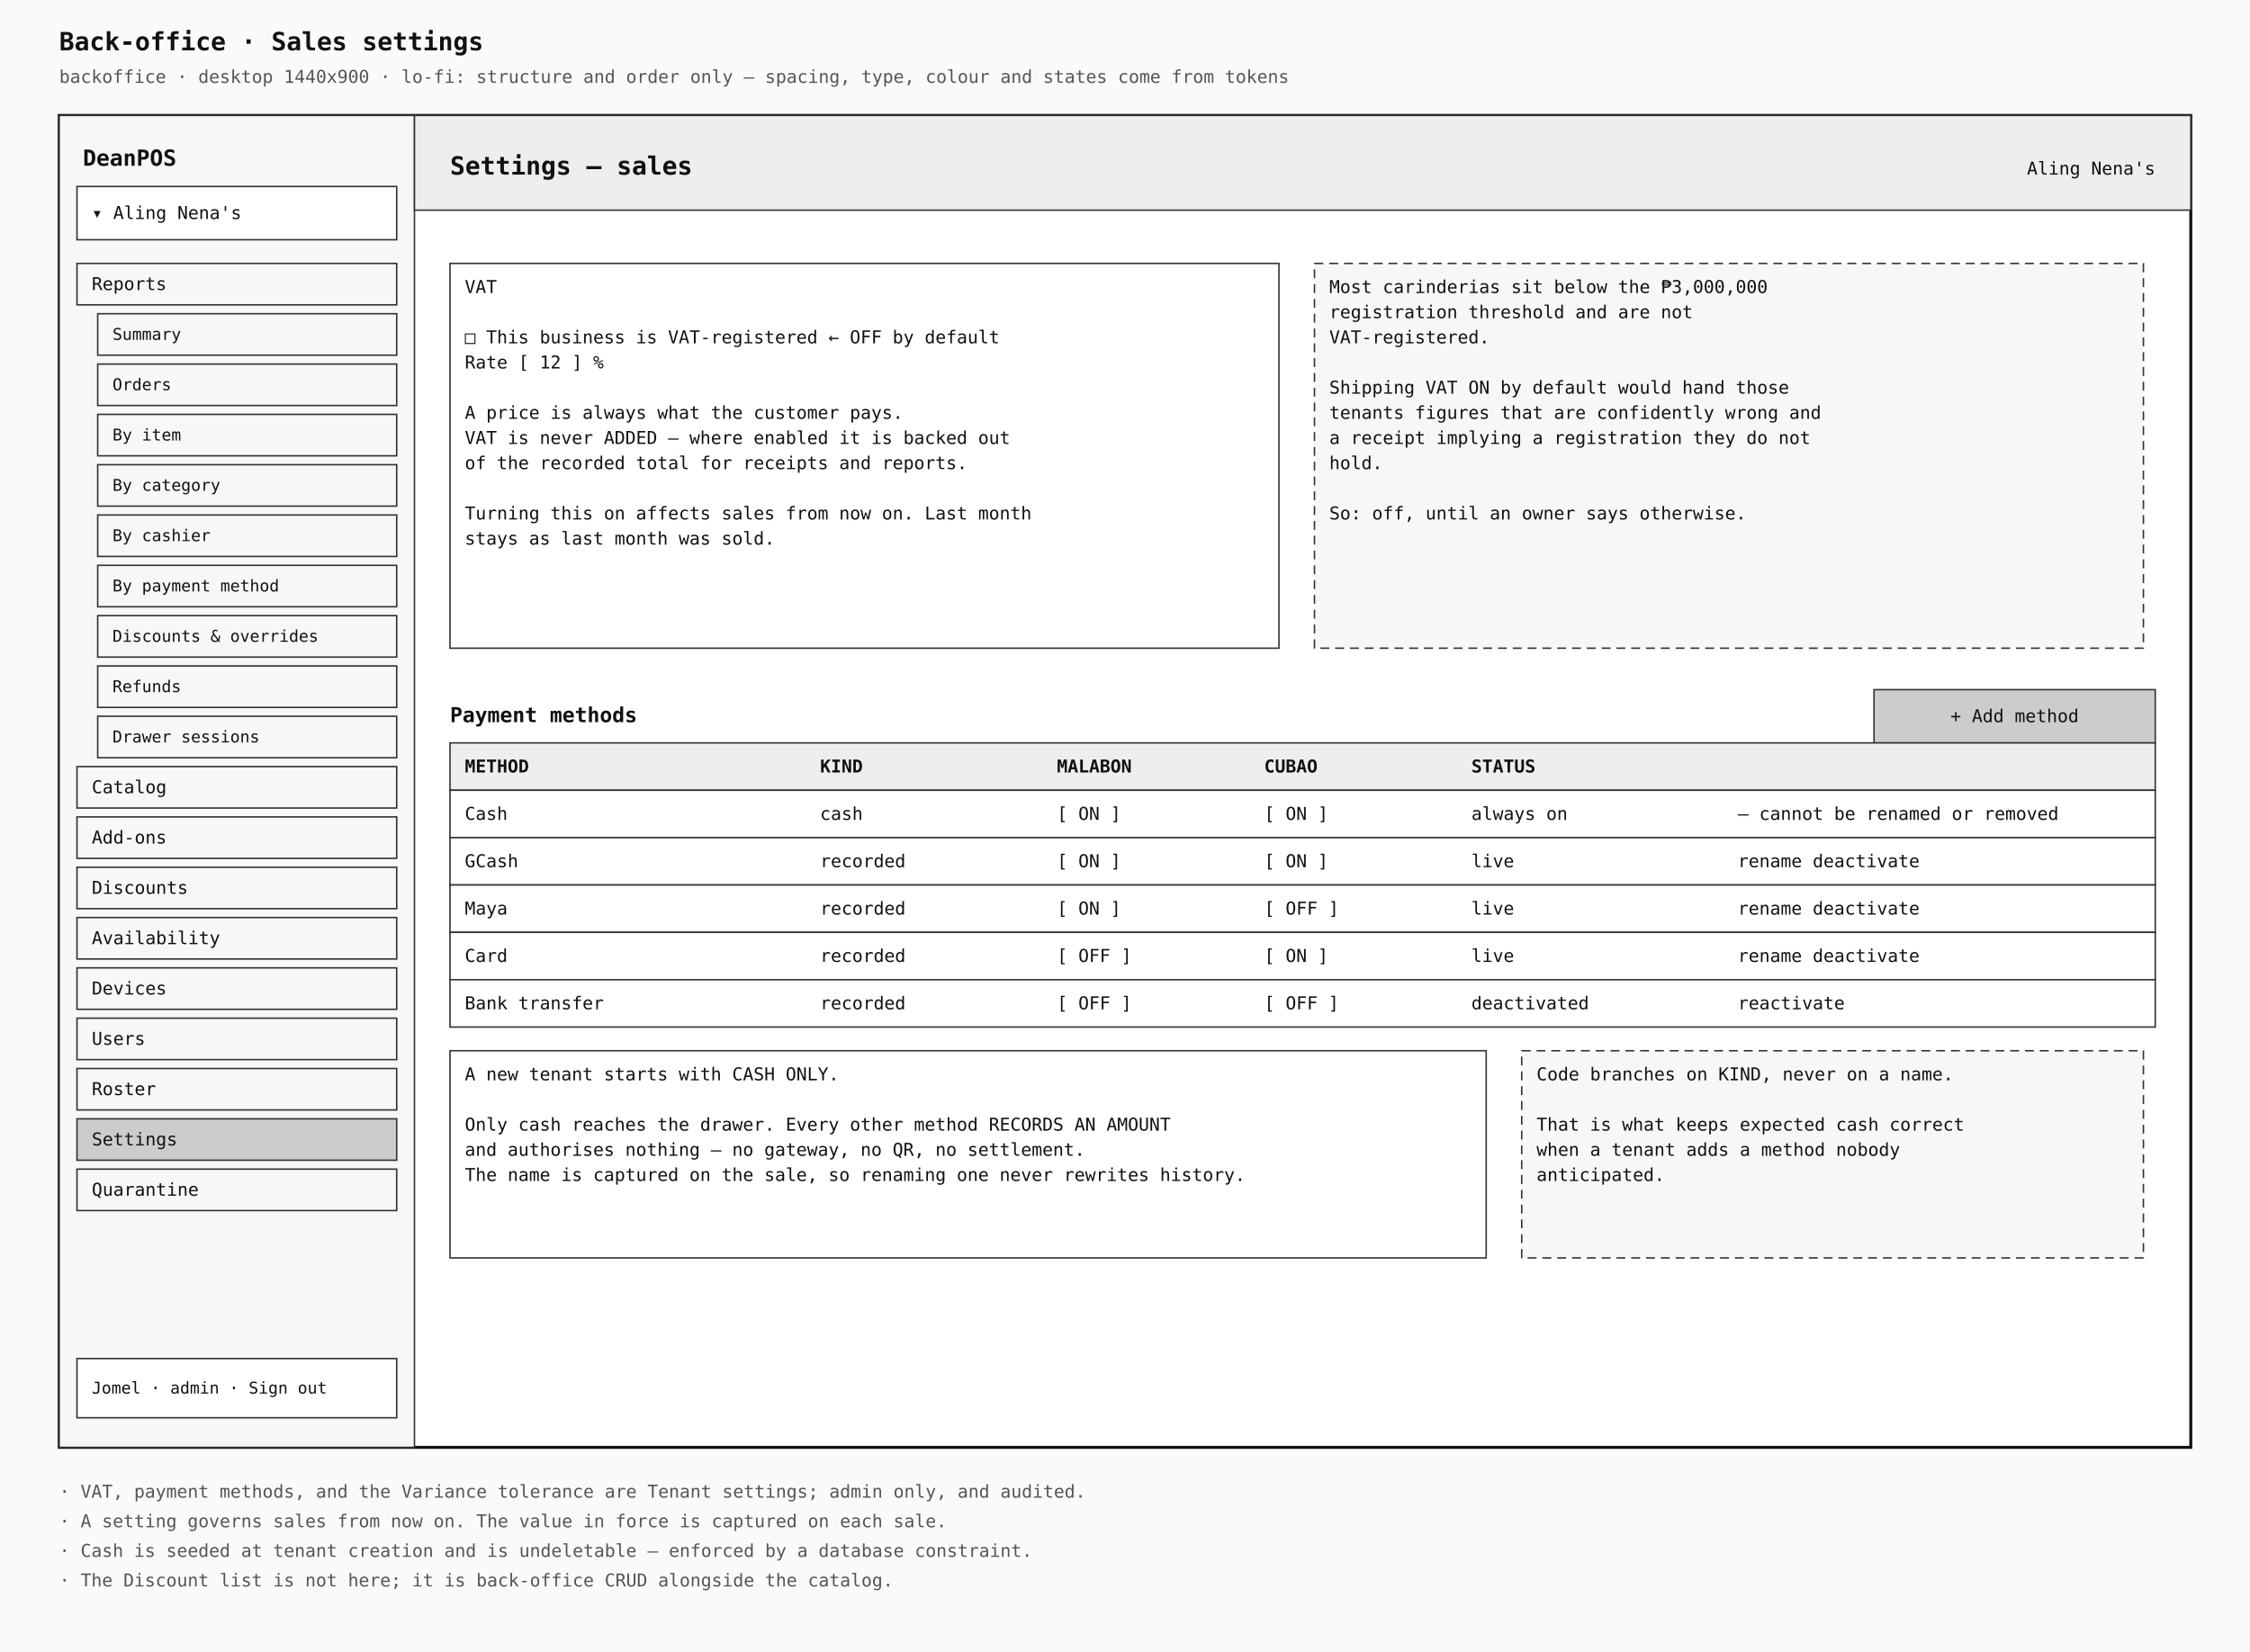
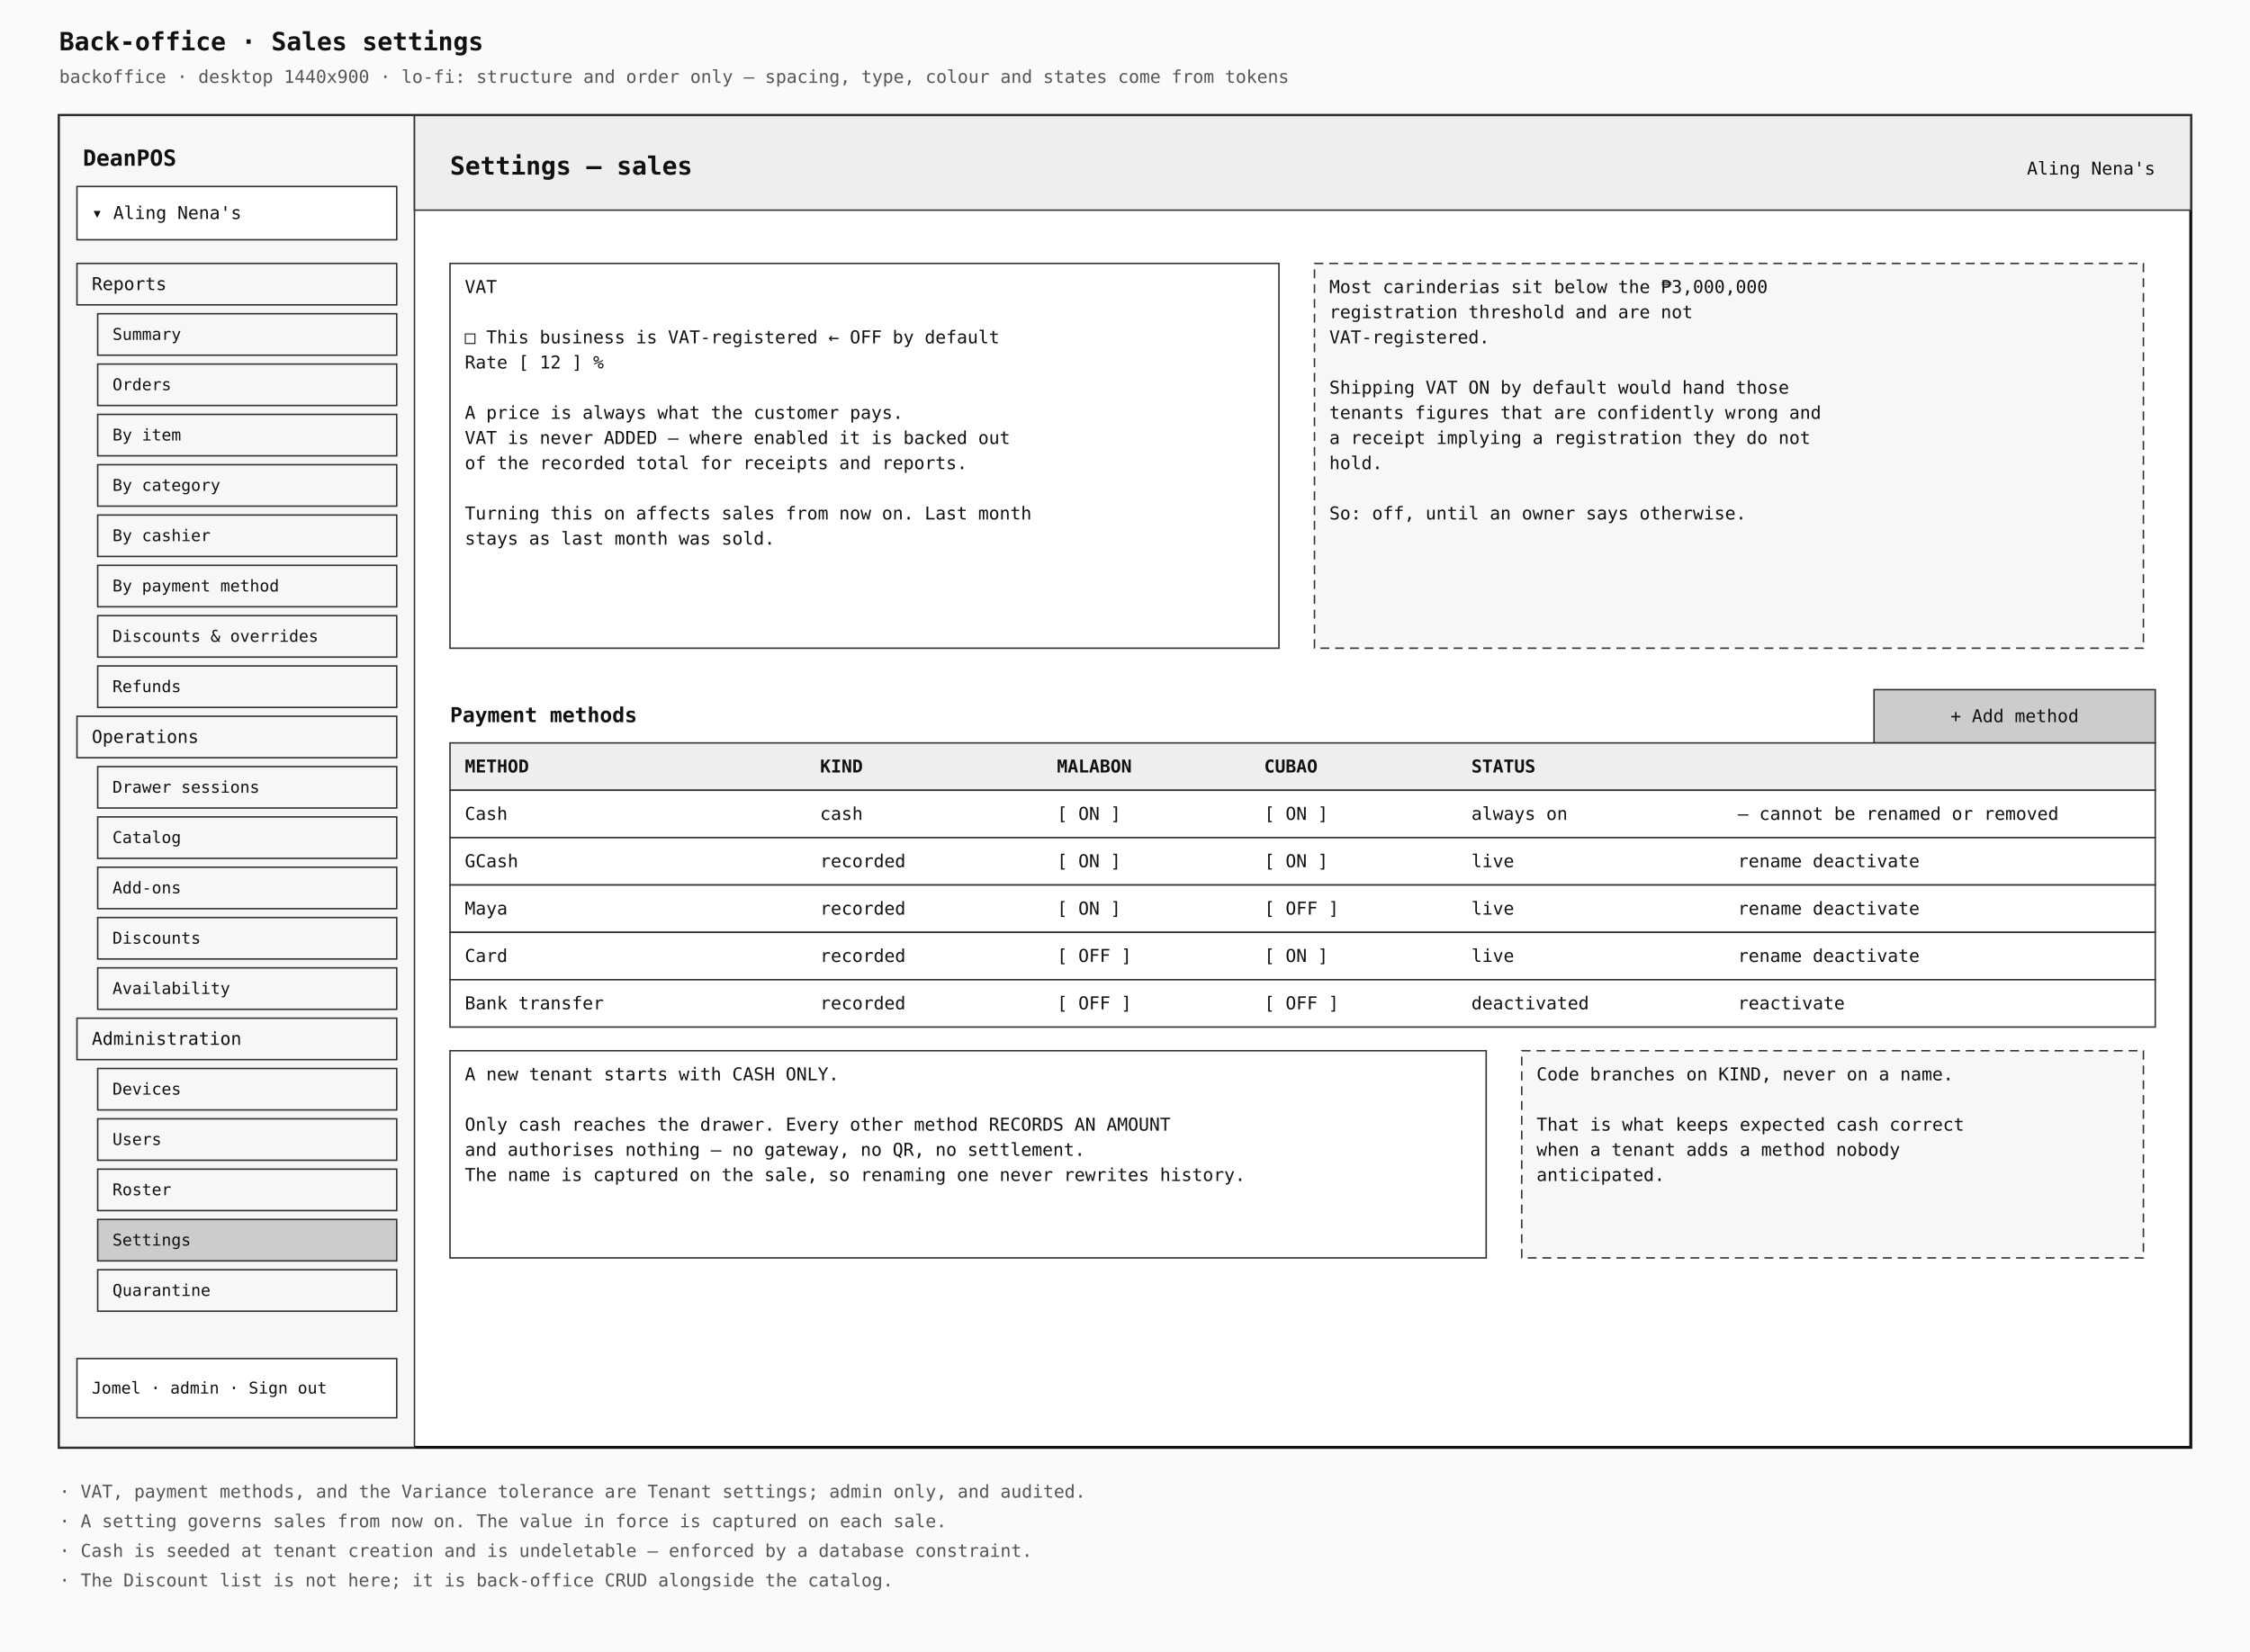
<svg xmlns="http://www.w3.org/2000/svg" width="1520" height="1116" viewBox="0 0 1520 1116" font-family="ui-monospace, SFMono-Regular, Menlo, monospace">
  <rect width="1520" height="1116" fill="#fafafa" />
  <text x="40" y="34" font-size="17" font-weight="bold" fill="#111">Back-office · Sales settings</text>
  <text x="40" y="56" font-size="12" fill="#555">backoffice · desktop 1440x900 · lo-fi: structure and order only — spacing, type, colour and states come from tokens</text>
  <g transform="translate(40,78)">
    <rect x="0" y="0" width="1440" height="900" fill="#ffffff" stroke="#111" stroke-width="2" />
    <rect x="0" y="0" width="240" height="900" rx="0" fill="#f7f7f7" stroke="#333" stroke-width="1" />
    <text x="16" y="34" font-size="15" text-anchor="start" font-weight="bold" fill="#111">DeanPOS</text>
    <rect x="12" y="48" width="216" height="36" rx="0" fill="#ffffff" stroke="#333" stroke-width="1" />
    <text x="22" y="70.0" font-size="12" fill="#111">▾  Aling Nena's</text>
    <rect x="12" y="100" width="216" height="28" rx="0" fill="#f7f7f7" stroke="#333" stroke-width="1" />
    <text x="22" y="118.0" font-size="12" fill="#111">Reports</text>
    <rect x="26" y="134" width="202" height="28" rx="0" fill="#f7f7f7" stroke="#333" stroke-width="1" />
    <text x="36" y="151.667" font-size="11" fill="#111">Summary</text>
    <rect x="26" y="168" width="202" height="28" rx="0" fill="#f7f7f7" stroke="#333" stroke-width="1" />
    <text x="36" y="185.667" font-size="11" fill="#111">Orders</text>
    <rect x="26" y="202" width="202" height="28" rx="0" fill="#f7f7f7" stroke="#333" stroke-width="1" />
    <text x="36" y="219.667" font-size="11" fill="#111">By item</text>
    <rect x="26" y="236" width="202" height="28" rx="0" fill="#f7f7f7" stroke="#333" stroke-width="1" />
    <text x="36" y="253.667" font-size="11" fill="#111">By category</text>
    <rect x="26" y="270" width="202" height="28" rx="0" fill="#f7f7f7" stroke="#333" stroke-width="1" />
    <text x="36" y="287.667" font-size="11" fill="#111">By cashier</text>
    <rect x="26" y="304" width="202" height="28" rx="0" fill="#f7f7f7" stroke="#333" stroke-width="1" />
    <text x="36" y="321.667" font-size="11" fill="#111">By payment method</text>
    <rect x="26" y="338" width="202" height="28" rx="0" fill="#f7f7f7" stroke="#333" stroke-width="1" />
    <text x="36" y="355.667" font-size="11" fill="#111">Discounts &amp; overrides</text>
    <rect x="26" y="372" width="202" height="28" rx="0" fill="#f7f7f7" stroke="#333" stroke-width="1" />
    <text x="36" y="389.667" font-size="11" fill="#111">Refunds</text>
-     <rect x="26" y="406" width="202" height="28" rx="0" fill="#f7f7f7" stroke="#333" stroke-width="1" />
-     <text x="36" y="423.667" font-size="11" fill="#111">Drawer sessions</text>
-     <rect x="12" y="440" width="216" height="28" rx="0" fill="#f7f7f7" stroke="#333" stroke-width="1" />
-     <text x="22" y="458.0" font-size="12" fill="#111">Catalog</text>
-     <rect x="12" y="474" width="216" height="28" rx="0" fill="#f7f7f7" stroke="#333" stroke-width="1" />
-     <text x="22" y="492.0" font-size="12" fill="#111">Add-ons</text>
-     <rect x="12" y="508" width="216" height="28" rx="0" fill="#f7f7f7" stroke="#333" stroke-width="1" />
-     <text x="22" y="526.0" font-size="12" fill="#111">Discounts</text>
-     <rect x="12" y="542" width="216" height="28" rx="0" fill="#f7f7f7" stroke="#333" stroke-width="1" />
-     <text x="22" y="560.0" font-size="12" fill="#111">Availability</text>
-     <rect x="12" y="576" width="216" height="28" rx="0" fill="#f7f7f7" stroke="#333" stroke-width="1" />
-     <text x="22" y="594.0" font-size="12" fill="#111">Devices</text>
+     <rect x="12" y="406" width="216" height="28" rx="0" fill="#f7f7f7" stroke="#333" stroke-width="1" />
+     <text x="22" y="424.0" font-size="12" fill="#111">Operations</text>
+     <rect x="26" y="440" width="202" height="28" rx="0" fill="#f7f7f7" stroke="#333" stroke-width="1" />
+     <text x="36" y="457.667" font-size="11" fill="#111">Drawer sessions</text>
+     <rect x="26" y="474" width="202" height="28" rx="0" fill="#f7f7f7" stroke="#333" stroke-width="1" />
+     <text x="36" y="491.667" font-size="11" fill="#111">Catalog</text>
+     <rect x="26" y="508" width="202" height="28" rx="0" fill="#f7f7f7" stroke="#333" stroke-width="1" />
+     <text x="36" y="525.667" font-size="11" fill="#111">Add-ons</text>
+     <rect x="26" y="542" width="202" height="28" rx="0" fill="#f7f7f7" stroke="#333" stroke-width="1" />
+     <text x="36" y="559.667" font-size="11" fill="#111">Discounts</text>
+     <rect x="26" y="576" width="202" height="28" rx="0" fill="#f7f7f7" stroke="#333" stroke-width="1" />
+     <text x="36" y="593.667" font-size="11" fill="#111">Availability</text>
    <rect x="12" y="610" width="216" height="28" rx="0" fill="#f7f7f7" stroke="#333" stroke-width="1" />
-     <text x="22" y="628.0" font-size="12" fill="#111">Users</text>
-     <rect x="12" y="644" width="216" height="28" rx="0" fill="#f7f7f7" stroke="#333" stroke-width="1" />
-     <text x="22" y="662.0" font-size="12" fill="#111">Roster</text>
-     <rect x="12" y="678" width="216" height="28" rx="0" fill="#cccccc" stroke="#333" stroke-width="1" />
-     <text x="22" y="696.0" font-size="12" fill="#111">Settings</text>
-     <rect x="12" y="712" width="216" height="28" rx="0" fill="#f7f7f7" stroke="#333" stroke-width="1" />
-     <text x="22" y="730.0" font-size="12" fill="#111">Quarantine</text>
+     <text x="22" y="628.0" font-size="12" fill="#111">Administration</text>
+     <rect x="26" y="644" width="202" height="28" rx="0" fill="#f7f7f7" stroke="#333" stroke-width="1" />
+     <text x="36" y="661.667" font-size="11" fill="#111">Devices</text>
+     <rect x="26" y="678" width="202" height="28" rx="0" fill="#f7f7f7" stroke="#333" stroke-width="1" />
+     <text x="36" y="695.667" font-size="11" fill="#111">Users</text>
+     <rect x="26" y="712" width="202" height="28" rx="0" fill="#f7f7f7" stroke="#333" stroke-width="1" />
+     <text x="36" y="729.667" font-size="11" fill="#111">Roster</text>
+     <rect x="26" y="746" width="202" height="28" rx="0" fill="#cccccc" stroke="#333" stroke-width="1" />
+     <text x="36" y="763.667" font-size="11" fill="#111">Settings</text>
+     <rect x="26" y="780" width="202" height="28" rx="0" fill="#f7f7f7" stroke="#333" stroke-width="1" />
+     <text x="36" y="797.667" font-size="11" fill="#111">Quarantine</text>
    <rect x="12" y="840" width="216" height="40" rx="0" fill="#ffffff" stroke="#333" stroke-width="1" />
    <text x="22" y="863.667" font-size="11" fill="#111">Jomel · admin  ·  Sign out</text>
    <rect x="240" y="0" width="1200" height="64" rx="0" fill="#eeeeee" stroke="#333" stroke-width="1" />
    <text x="264" y="40" font-size="17" text-anchor="start" font-weight="bold" fill="#111">Settings — sales</text>
    <text x="1416" y="40" font-size="12" text-anchor="end" font-weight="normal" fill="#111">Aling Nena's</text>
    <rect x="264" y="100" width="560" height="260" rx="0" fill="#ffffff" stroke="#333" stroke-width="1" />
    <text x="274" y="120" font-size="12" fill="#111">VAT</text>
    <text x="274" y="137" font-size="12" fill="#111" />
    <text x="274" y="154" font-size="12" fill="#111">□  This business is VAT-registered        ← OFF by default</text>
    <text x="274" y="171" font-size="12" fill="#111">   Rate  [ 12 ] %</text>
    <text x="274" y="188" font-size="12" fill="#111" />
    <text x="274" y="205" font-size="12" fill="#111">A price is always what the customer pays.</text>
    <text x="274" y="222" font-size="12" fill="#111">VAT is never ADDED — where enabled it is backed out</text>
    <text x="274" y="239" font-size="12" fill="#111">of the recorded total for receipts and reports.</text>
    <text x="274" y="256" font-size="12" fill="#111" />
    <text x="274" y="273" font-size="12" fill="#111">Turning this on affects sales from now on. Last month</text>
    <text x="274" y="290" font-size="12" fill="#111">stays as last month was sold.</text>
    <rect x="848" y="100" width="560" height="260" rx="0" fill="#f7f7f7" stroke="#333" stroke-width="1" stroke-dasharray="6 4" />
    <text x="858" y="120" font-size="12" fill="#111">Most carinderias sit below the ₱3,000,000</text>
    <text x="858" y="137" font-size="12" fill="#111">registration threshold and are not</text>
    <text x="858" y="154" font-size="12" fill="#111">VAT-registered.</text>
    <text x="858" y="171" font-size="12" fill="#111" />
    <text x="858" y="188" font-size="12" fill="#111">Shipping VAT ON by default would hand those</text>
    <text x="858" y="205" font-size="12" fill="#111">tenants figures that are confidently wrong and</text>
    <text x="858" y="222" font-size="12" fill="#111">a receipt implying a registration they do not</text>
    <text x="858" y="239" font-size="12" fill="#111">hold.</text>
    <text x="858" y="256" font-size="12" fill="#111" />
    <text x="858" y="273" font-size="12" fill="#111">So: off, until an owner says otherwise.</text>
    <text x="264" y="410" font-size="14" text-anchor="start" font-weight="bold" fill="#111">Payment methods</text>
    <rect x="1226" y="388" width="190" height="36" rx="0" fill="#cccccc" stroke="#333" stroke-width="1" />
    <text x="1321.0" y="410.0" font-size="12" text-anchor="middle" fill="#111">+ Add method</text>
    <rect x="264" y="424" width="1152" height="32" rx="0" fill="#eeeeee" stroke="#333" stroke-width="1" />
    <text x="274" y="444.0" font-size="12" text-anchor="start" font-weight="bold" fill="#111">METHOD</text>
    <text x="514" y="444.0" font-size="12" text-anchor="start" font-weight="bold" fill="#111">KIND</text>
    <text x="674" y="444.0" font-size="12" text-anchor="start" font-weight="bold" fill="#111">MALABON</text>
    <text x="814" y="444.0" font-size="12" text-anchor="start" font-weight="bold" fill="#111">CUBAO</text>
    <text x="954" y="444.0" font-size="12" text-anchor="start" font-weight="bold" fill="#111">STATUS</text>
    <text x="1134" y="444.0" font-size="12" text-anchor="start" font-weight="bold" fill="#111" />
    <rect x="264" y="456" width="1152" height="32" rx="0" fill="#ffffff" stroke="#333" stroke-width="1" />
    <text x="274" y="476.0" font-size="12" text-anchor="start" font-weight="normal" fill="#111">Cash</text>
    <text x="514" y="476.0" font-size="12" text-anchor="start" font-weight="normal" fill="#111">cash</text>
    <text x="674" y="476.0" font-size="12" text-anchor="start" font-weight="normal" fill="#111">[ ON ]</text>
    <text x="814" y="476.0" font-size="12" text-anchor="start" font-weight="normal" fill="#111">[ ON ]</text>
    <text x="954" y="476.0" font-size="12" text-anchor="start" font-weight="normal" fill="#111">always on</text>
    <text x="1134" y="476.0" font-size="12" text-anchor="start" font-weight="normal" fill="#111">— cannot be renamed or removed</text>
    <rect x="264" y="488" width="1152" height="32" rx="0" fill="#ffffff" stroke="#333" stroke-width="1" />
    <text x="274" y="508.0" font-size="12" text-anchor="start" font-weight="normal" fill="#111">GCash</text>
    <text x="514" y="508.0" font-size="12" text-anchor="start" font-weight="normal" fill="#111">recorded</text>
    <text x="674" y="508.0" font-size="12" text-anchor="start" font-weight="normal" fill="#111">[ ON ]</text>
    <text x="814" y="508.0" font-size="12" text-anchor="start" font-weight="normal" fill="#111">[ ON ]</text>
    <text x="954" y="508.0" font-size="12" text-anchor="start" font-weight="normal" fill="#111">live</text>
    <text x="1134" y="508.0" font-size="12" text-anchor="start" font-weight="normal" fill="#111">rename  deactivate</text>
    <rect x="264" y="520" width="1152" height="32" rx="0" fill="#ffffff" stroke="#333" stroke-width="1" />
    <text x="274" y="540.0" font-size="12" text-anchor="start" font-weight="normal" fill="#111">Maya</text>
    <text x="514" y="540.0" font-size="12" text-anchor="start" font-weight="normal" fill="#111">recorded</text>
    <text x="674" y="540.0" font-size="12" text-anchor="start" font-weight="normal" fill="#111">[ ON ]</text>
    <text x="814" y="540.0" font-size="12" text-anchor="start" font-weight="normal" fill="#111">[ OFF ]</text>
    <text x="954" y="540.0" font-size="12" text-anchor="start" font-weight="normal" fill="#111">live</text>
    <text x="1134" y="540.0" font-size="12" text-anchor="start" font-weight="normal" fill="#111">rename  deactivate</text>
    <rect x="264" y="552" width="1152" height="32" rx="0" fill="#ffffff" stroke="#333" stroke-width="1" />
    <text x="274" y="572.0" font-size="12" text-anchor="start" font-weight="normal" fill="#111">Card</text>
    <text x="514" y="572.0" font-size="12" text-anchor="start" font-weight="normal" fill="#111">recorded</text>
    <text x="674" y="572.0" font-size="12" text-anchor="start" font-weight="normal" fill="#111">[ OFF ]</text>
    <text x="814" y="572.0" font-size="12" text-anchor="start" font-weight="normal" fill="#111">[ ON ]</text>
    <text x="954" y="572.0" font-size="12" text-anchor="start" font-weight="normal" fill="#111">live</text>
    <text x="1134" y="572.0" font-size="12" text-anchor="start" font-weight="normal" fill="#111">rename  deactivate</text>
    <rect x="264" y="584" width="1152" height="32" rx="0" fill="#ffffff" stroke="#333" stroke-width="1" />
    <text x="274" y="604.0" font-size="12" text-anchor="start" font-weight="normal" fill="#111">Bank transfer</text>
    <text x="514" y="604.0" font-size="12" text-anchor="start" font-weight="normal" fill="#111">recorded</text>
    <text x="674" y="604.0" font-size="12" text-anchor="start" font-weight="normal" fill="#111">[ OFF ]</text>
    <text x="814" y="604.0" font-size="12" text-anchor="start" font-weight="normal" fill="#111">[ OFF ]</text>
    <text x="954" y="604.0" font-size="12" text-anchor="start" font-weight="normal" fill="#111">deactivated</text>
    <text x="1134" y="604.0" font-size="12" text-anchor="start" font-weight="normal" fill="#111">reactivate</text>
    <rect x="264" y="632" width="700" height="140" rx="0" fill="#ffffff" stroke="#333" stroke-width="1" />
    <text x="274" y="652" font-size="12" fill="#111">A new tenant starts with CASH ONLY.</text>
    <text x="274" y="669" font-size="12" fill="#111" />
    <text x="274" y="686" font-size="12" fill="#111">Only cash reaches the drawer. Every other method RECORDS AN AMOUNT</text>
    <text x="274" y="703" font-size="12" fill="#111">and authorises nothing — no gateway, no QR, no settlement.</text>
    <text x="274" y="720" font-size="12" fill="#111">The name is captured on the sale, so renaming one never rewrites history.</text>
    <rect x="988" y="632" width="420" height="140" rx="0" fill="#f7f7f7" stroke="#333" stroke-width="1" stroke-dasharray="6 4" />
    <text x="998" y="652" font-size="12" fill="#111">Code branches on KIND, never on a name.</text>
    <text x="998" y="669" font-size="12" fill="#111" />
    <text x="998" y="686" font-size="12" fill="#111">That is what keeps expected cash correct</text>
    <text x="998" y="703" font-size="12" fill="#111">when a tenant adds a method nobody</text>
    <text x="998" y="720" font-size="12" fill="#111">anticipated.</text>
    <text x="0" y="934" font-size="12" fill="#555">· VAT, payment methods, and the Variance tolerance are Tenant settings; admin only, and audited.</text>
    <text x="0" y="954" font-size="12" fill="#555">· A setting governs sales from now on. The value in force is captured on each sale.</text>
    <text x="0" y="974" font-size="12" fill="#555">· Cash is seeded at tenant creation and is undeletable — enforced by a database constraint.</text>
    <text x="0" y="994" font-size="12" fill="#555">· The Discount list is not here; it is back-office CRUD alongside the catalog.</text>
  </g>
</svg>
